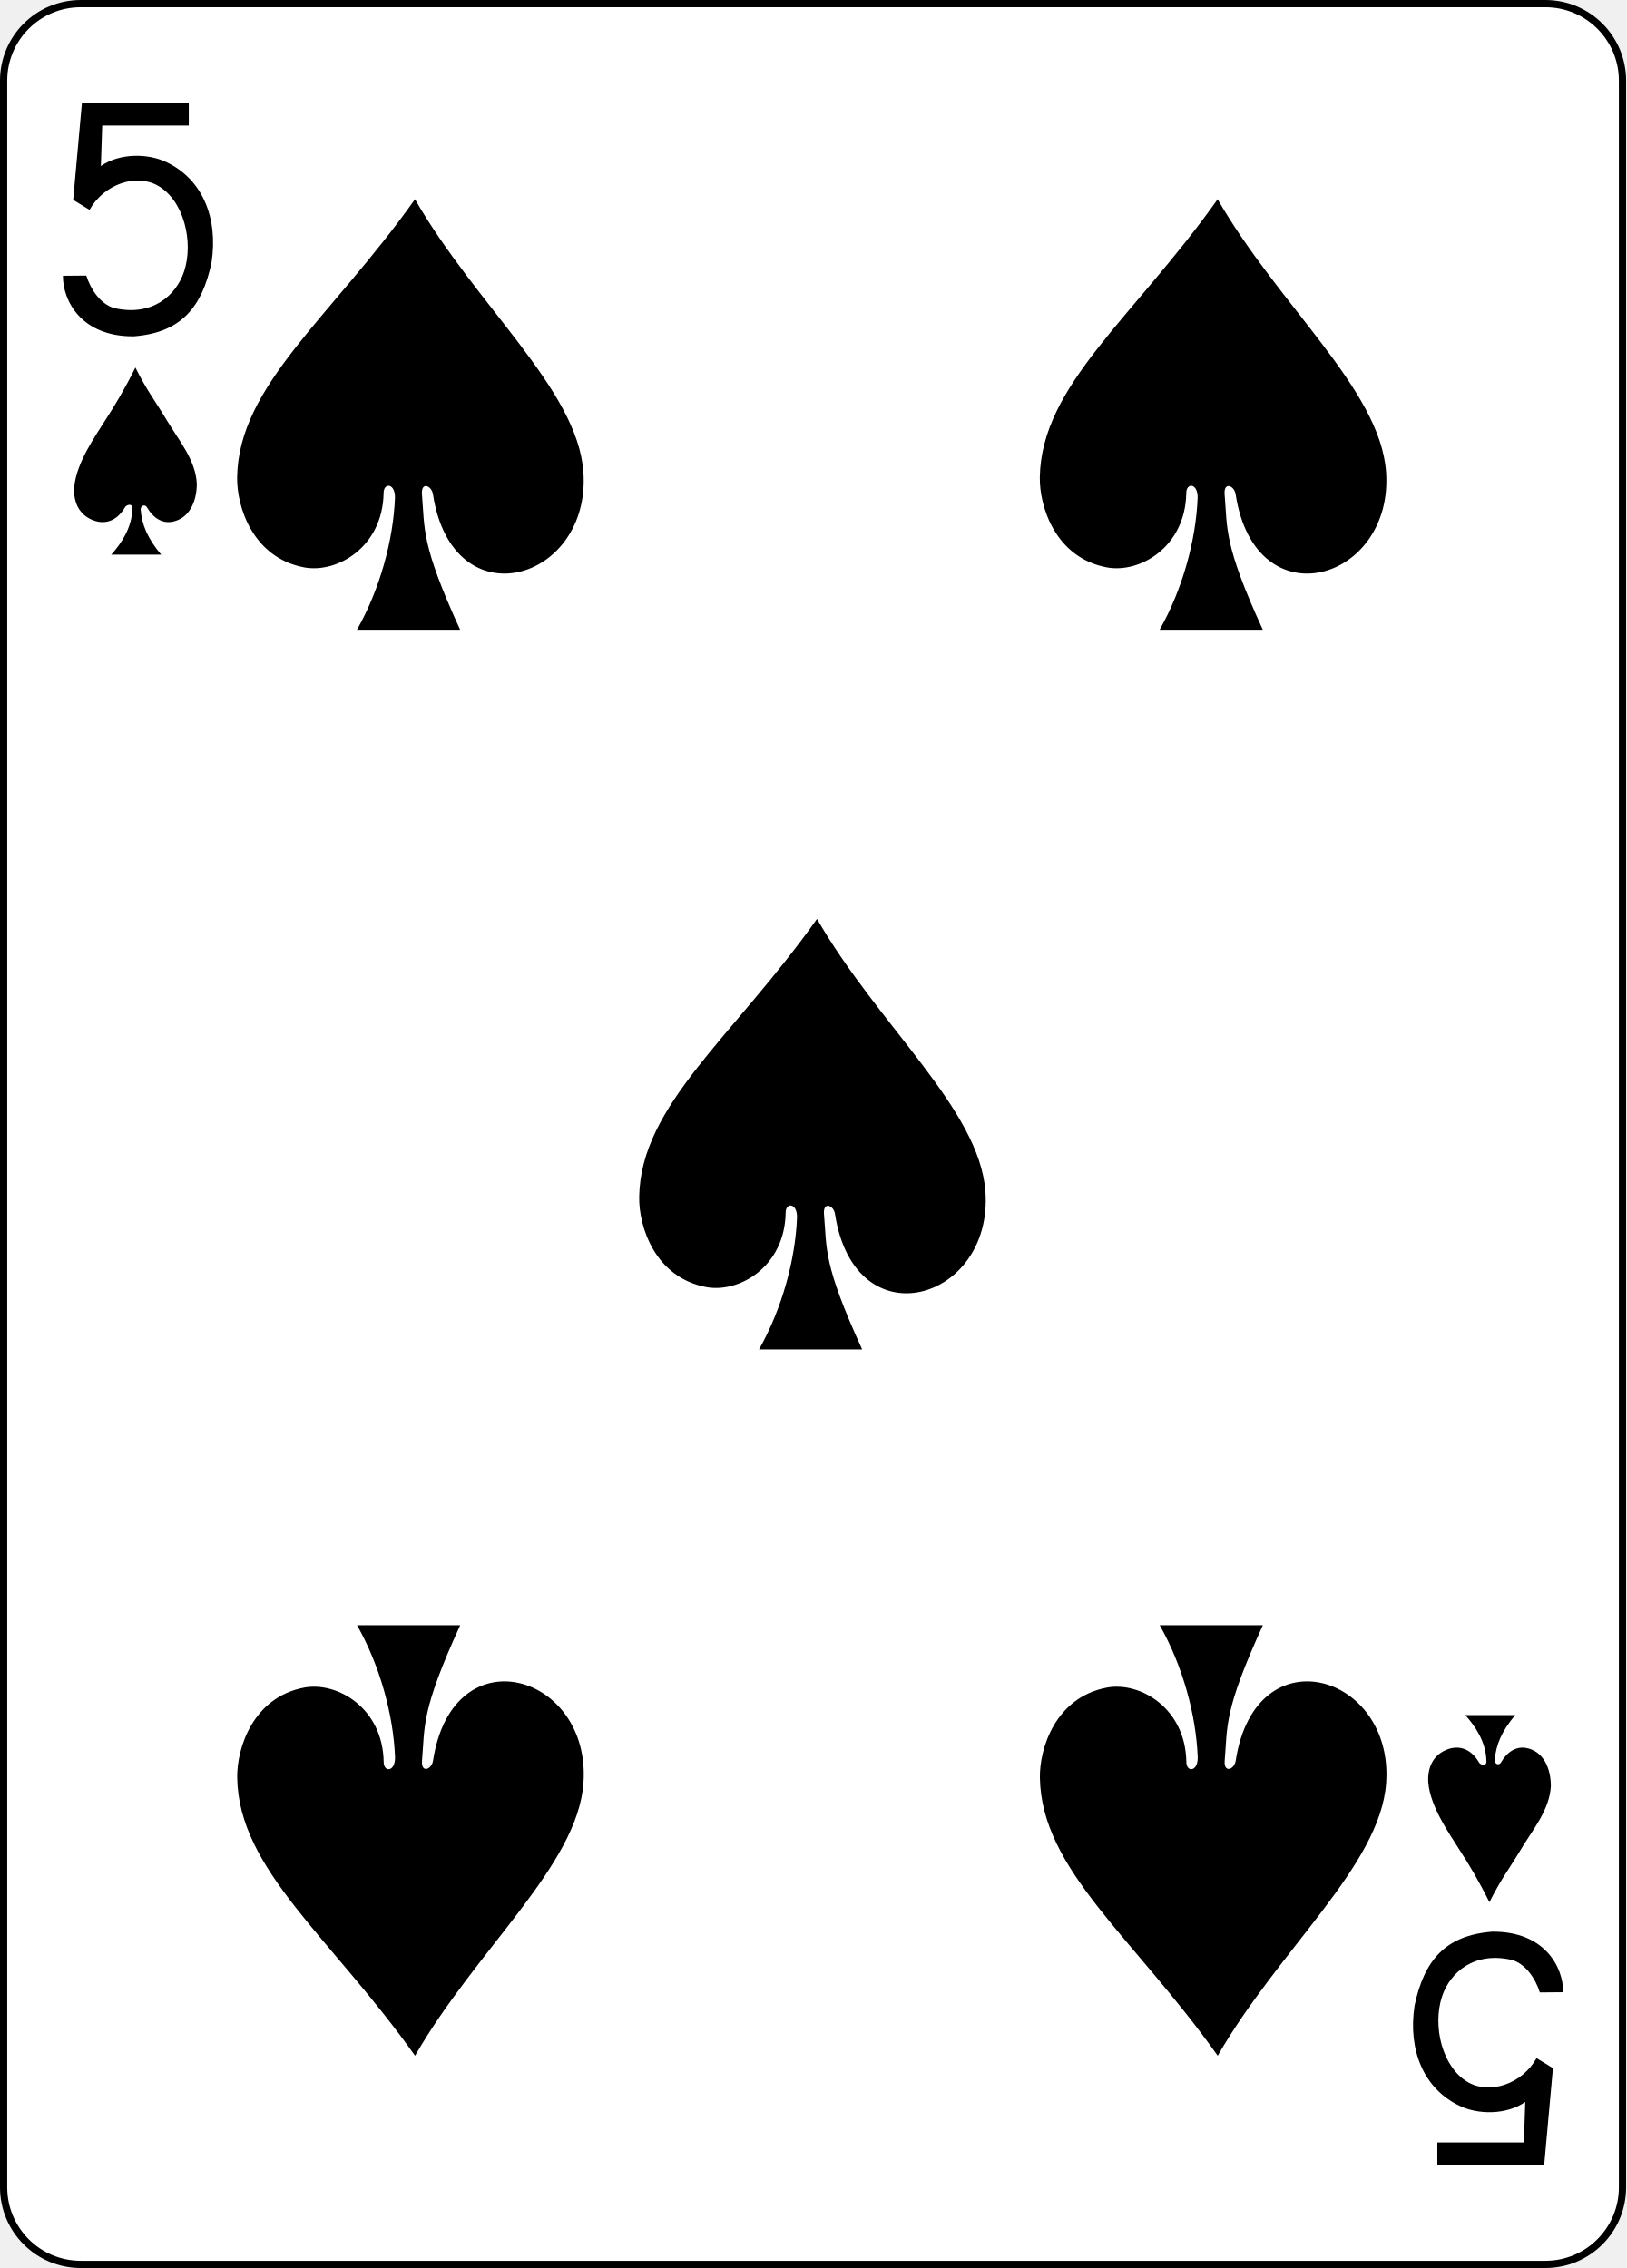
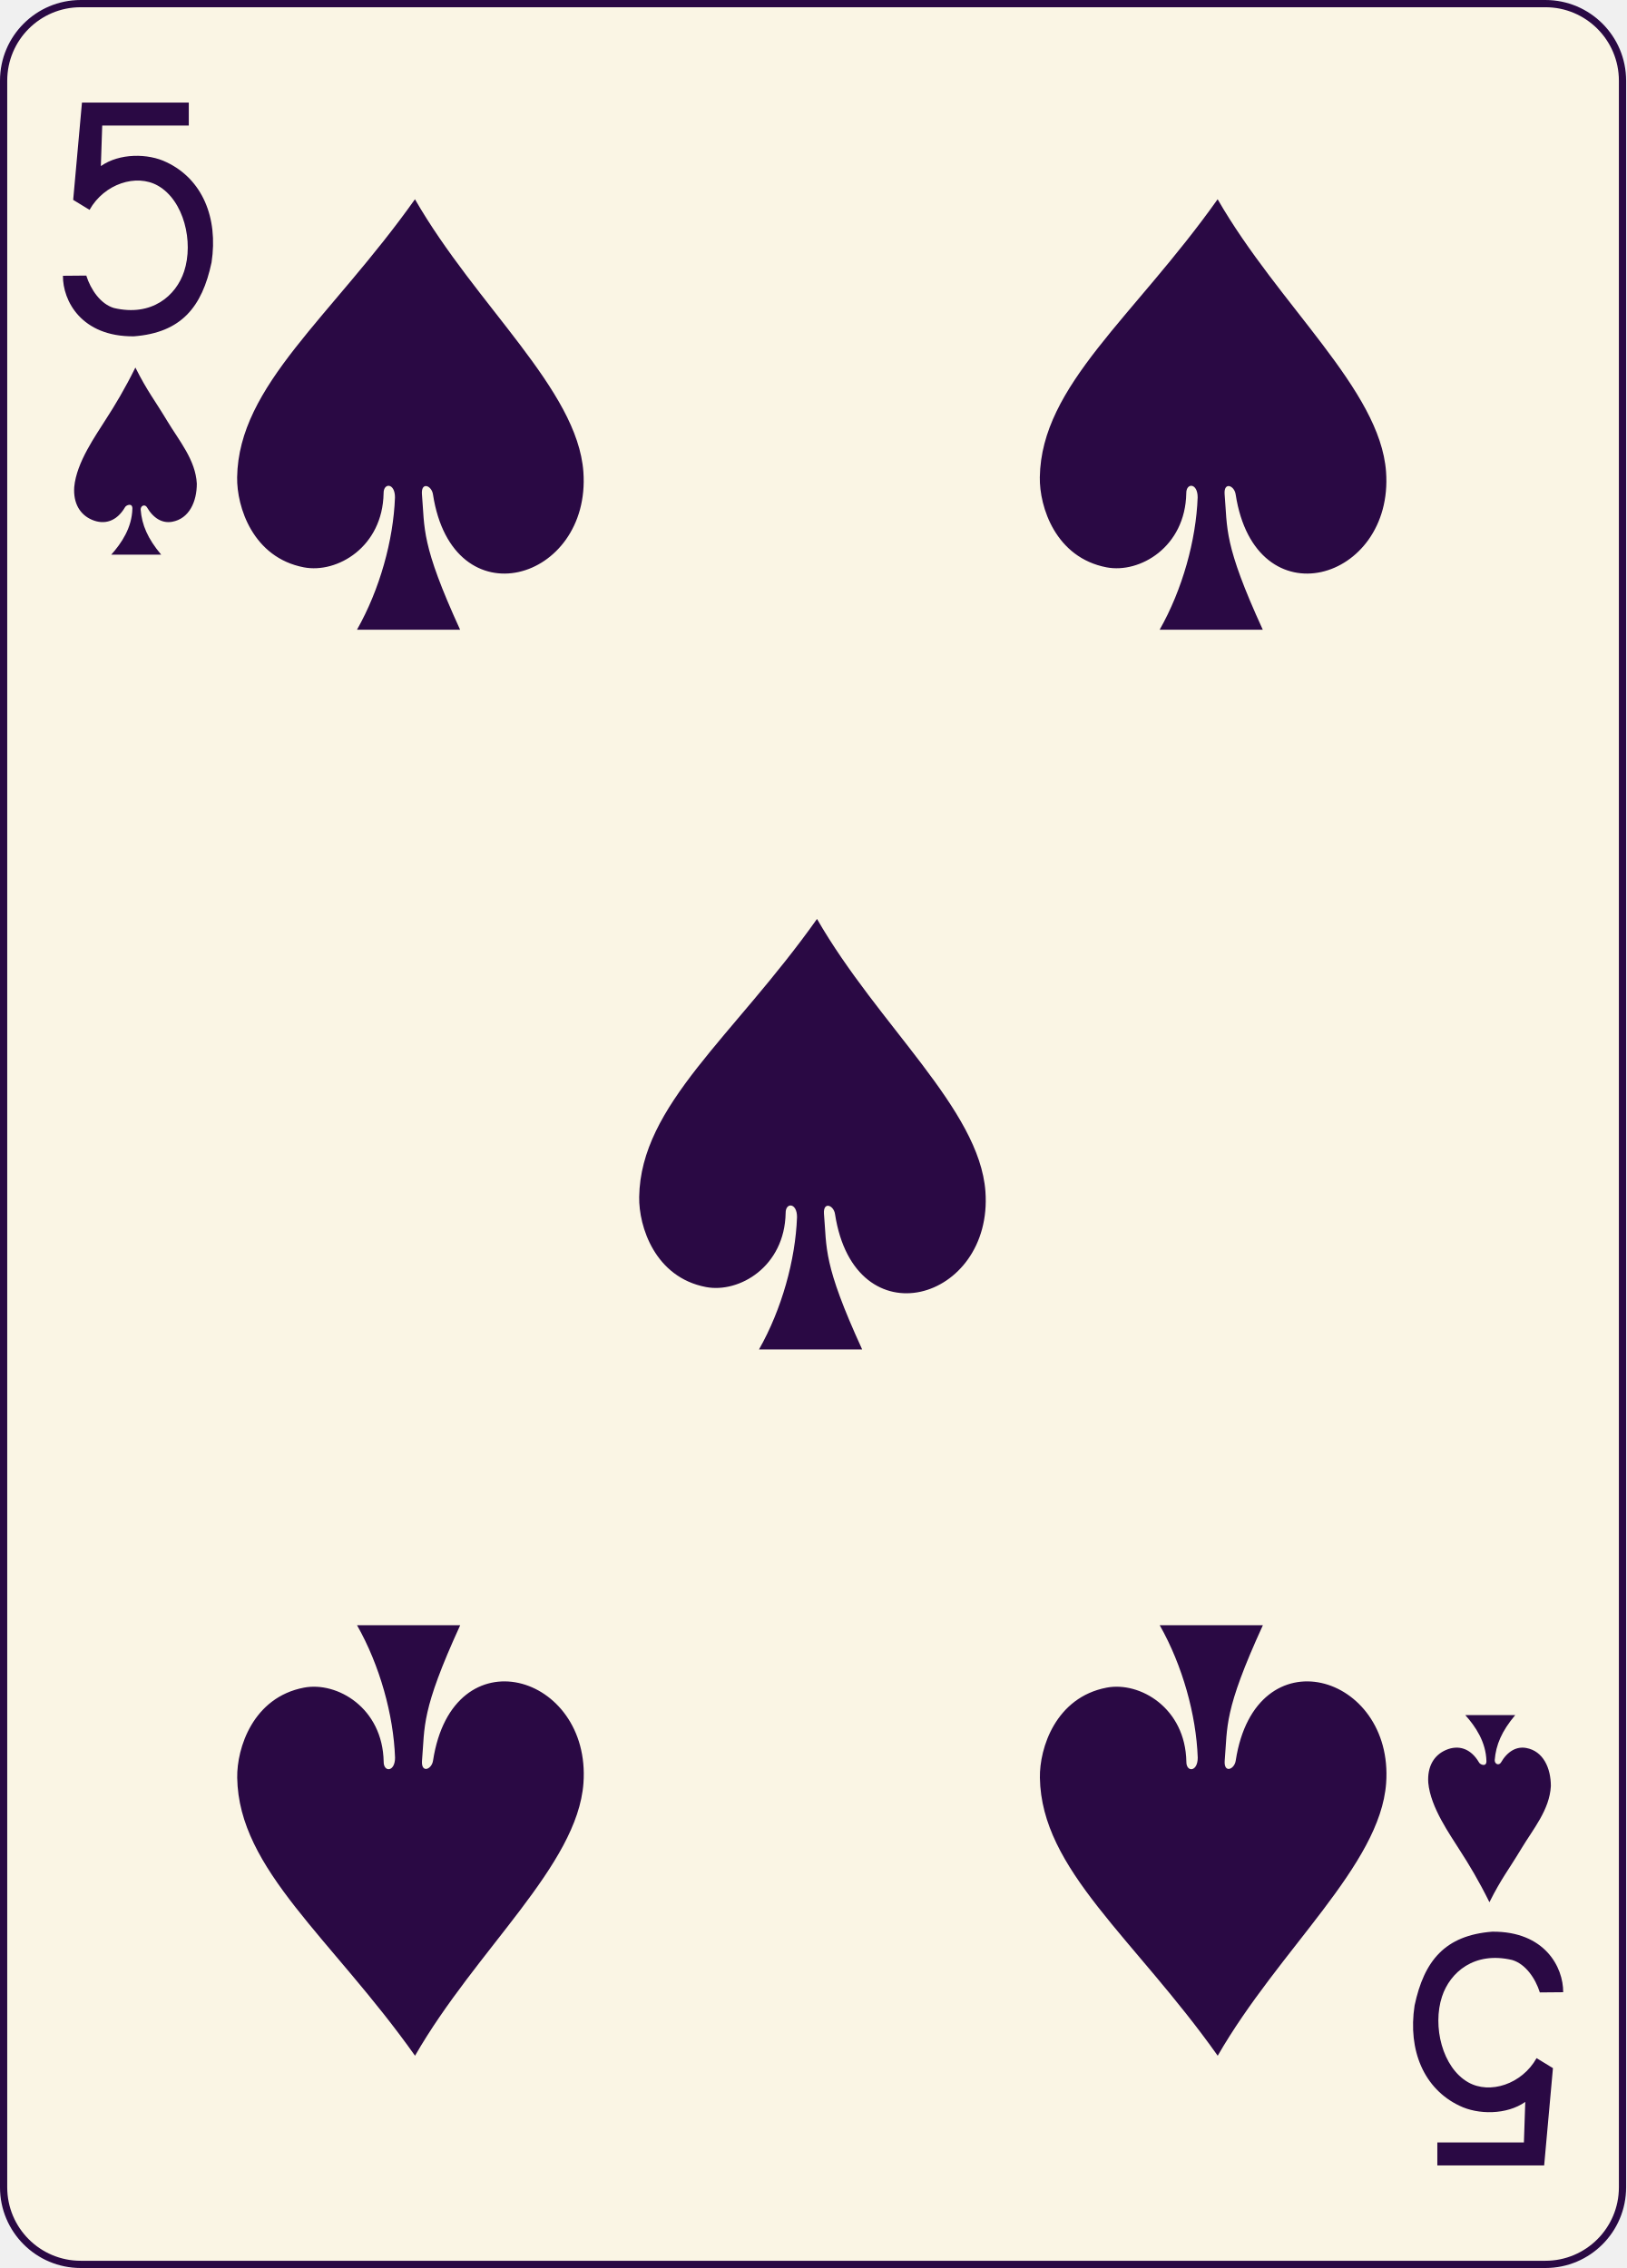
<svg xmlns="http://www.w3.org/2000/svg" width="224.225" height="312.808" id="svg4423" version="1.1" style="display:inline">
  <defs id="defs4425" />
  <g id="layer1" transform="translate(-259.9347,-369.7772)">
    <g transform="translate(-1607.225,92.13511)" id="g3551" style="display:inline">
      <g id="g8099">
        <g id="g8915-3" style="display:inline" transform="translate(-5059.956,3024.952)">
-           <rect ry="10.63" rx="10.63" style="display:inline;fill:#ffffff;fill-opacity:1;stroke:#000000;stroke-width:0.997;stroke-miterlimit:4;stroke-dasharray:none;stroke-opacity:1" id="rect6355-8" width="223.228" height="311.811" x="6927.614" y="-2746.811" />
+           <rect ry="10.63" rx="10.63" style="display:inline;fill:#FAF5E4;fill-opacity:1;stroke:#2A0944;stroke-width:0.997;stroke-miterlimit:4;stroke-dasharray:none;stroke-opacity:1" id="rect6355-8" width="223.228" height="311.811" x="6927.614" y="-2746.811" />
          <g id="g8601-9" transform="matrix(0.3010621,0,0,0.3010621,5562.581,-1947.812)">
-             <path style="display:inline;fill:#000000;fill-opacity:1" d="m 4561.226,-2529.25 10.696,-0.094 c 2.034,6.457 6.55,13.041 12.678,14.859 17.312,4.065 28.457,-5.605 32.128,-16.763 4.451,-13.531 -0.101,-32.536 -12.016,-39.287 -9.884,-5.599 -24.563,-0.877 -31.296,11.089 l -7.497,-4.583 4.024,-44.581 48.929,0 0,10.536 -39.652,0 -0.622,18.571 c 8.521,-5.986 21.65,-5.928 30.178,-1.727 16.159,7.702 23.663,25.22 20.518,45.873 -4.353,20.538 -13.942,32.175 -35.599,33.847 -24.064,0.208 -32.564,-16.336 -32.468,-27.739 z" id="path7106-3" />
-             <path id="path7122-4" d="m 5248.36,-1742.915 -10.696,0.094 c -2.034,-6.457 -6.55,-13.041 -12.678,-14.859 -17.312,-4.065 -28.457,5.605 -32.128,16.763 -4.451,13.531 0.101,32.536 12.016,39.287 9.884,5.599 24.563,0.877 31.296,-11.089 l 7.497,4.583 -4.024,44.582 -48.929,0 0,-10.536 39.652,0 0.622,-18.571 c -8.521,5.986 -21.65,5.928 -30.178,1.727 -16.159,-7.702 -23.663,-25.22 -20.518,-45.873 4.353,-20.538 13.942,-32.175 35.599,-33.847 24.064,-0.208 32.564,16.336 32.468,27.739 z" style="display:inline;fill:#000000;fill-opacity:1" />
+             <path style="display:inline;fill:#2A0944;fill-opacity:1" d="m 4561.226,-2529.25 10.696,-0.094 c 2.034,6.457 6.55,13.041 12.678,14.859 17.312,4.065 28.457,-5.605 32.128,-16.763 4.451,-13.531 -0.101,-32.536 -12.016,-39.287 -9.884,-5.599 -24.563,-0.877 -31.296,11.089 l -7.497,-4.583 4.024,-44.581 48.929,0 0,10.536 -39.652,0 -0.622,18.571 c 8.521,-5.986 21.65,-5.928 30.178,-1.727 16.159,7.702 23.663,25.22 20.518,45.873 -4.353,20.538 -13.942,32.175 -35.599,33.847 -24.064,0.208 -32.564,-16.336 -32.468,-27.739 z" id="path7106-3" />
+             <path id="path7122-4" d="m 5248.36,-1742.915 -10.696,0.094 c -2.034,-6.457 -6.55,-13.041 -12.678,-14.859 -17.312,-4.065 -28.457,5.605 -32.128,16.763 -4.451,13.531 0.101,32.536 12.016,39.287 9.884,5.599 24.563,0.877 31.296,-11.089 l 7.497,4.583 -4.024,44.582 -48.929,0 0,-10.536 39.652,0 0.622,-18.571 c -8.521,5.986 -21.65,5.928 -30.178,1.727 -16.159,-7.702 -23.663,-25.22 -20.518,-45.873 4.353,-20.538 13.942,-32.175 35.599,-33.847 24.064,-0.208 32.564,16.336 32.468,27.739 z" style="display:inline;fill:#2A0944;fill-opacity:1" />
          </g>
        </g>
      </g>
-       <path id="path3202" d="m 1921.623,346.26 c 0.015,-2.026 -1.587,-2.064 -1.569,-0.586 -0.134,7.429 -6.417,11.086 -10.981,10.219 -7.036,-1.338 -9.282,-8.322 -9.215,-12.435 0.207,-12.696 12.988,-22.058 24.52,-38.335 8.45,14.691 22.397,26.23 23.223,37.586 1.098,15.098 -18.009,20.73 -20.737,3.133 -0.176,-1.243 -1.64,-1.801 -1.526,-0.065 0.414,4.823 -0.175,6.831 5.266,18.719 l -14.222,0 c 3.15,-5.555 5.025,-12.375 5.24,-18.236 z" style="display:inline;fill:#000000;fill-opacity:1" />
-       <path id="path3204" d="m 2032.304,346.26 c 0.015,-2.026 -1.587,-2.064 -1.569,-0.586 -0.134,7.429 -6.417,11.086 -10.981,10.219 -7.036,-1.338 -9.282,-8.322 -9.215,-12.435 0.207,-12.696 12.988,-22.058 24.52,-38.335 8.45,14.691 22.397,26.23 23.223,37.586 1.098,15.098 -18.009,20.73 -20.737,3.133 -0.176,-1.243 -1.64,-1.801 -1.526,-0.065 0.414,4.823 -0.175,6.831 5.266,18.719 l -14.222,0 c 3.15,-5.555 5.025,-12.375 5.24,-18.236 z" style="display:inline;fill:#000000;fill-opacity:1" />
-       <path id="path3206" d="m 1977.061,445.522 c 0.015,-2.026 -1.587,-2.064 -1.569,-0.586 -0.134,7.429 -6.417,11.086 -10.981,10.219 -7.036,-1.338 -9.282,-8.322 -9.215,-12.435 0.207,-12.696 12.988,-22.058 24.52,-38.335 8.45,14.691 22.397,26.23 23.223,37.586 1.098,15.098 -18.009,20.73 -20.737,3.133 -0.176,-1.243 -1.64,-1.801 -1.526,-0.065 0.414,4.823 -0.175,6.831 5.266,18.719 l -14.222,0 c 3.15,-5.555 5.025,-12.375 5.24,-18.236 z" style="display:inline;fill:#000000;fill-opacity:1" />
-       <path id="path3264" d="m 1921.633,520.036 c 0.015,2.026 -1.587,2.064 -1.569,0.586 -0.134,-7.429 -6.417,-11.086 -10.981,-10.219 -7.036,1.338 -9.282,8.322 -9.215,12.435 0.207,12.696 12.988,22.058 24.52,38.335 8.45,-14.691 22.397,-26.23 23.223,-37.586 1.098,-15.098 -18.009,-20.73 -20.737,-3.133 -0.176,1.243 -1.64,1.801 -1.526,0.065 0.414,-4.823 -0.175,-6.831 5.266,-18.719 l -14.222,0 c 3.15,5.555 5.025,12.375 5.24,18.236 z" style="display:inline;fill:#000000;fill-opacity:1" />
-       <path id="path3266" d="m 2032.315,520.036 c 0.015,2.026 -1.587,2.064 -1.569,0.586 -0.134,-7.429 -6.417,-11.086 -10.981,-10.219 -7.036,1.338 -9.282,8.322 -9.215,12.435 0.207,12.696 12.988,22.058 24.52,38.335 8.45,-14.691 22.397,-26.23 23.223,-37.586 1.098,-15.098 -18.009,-20.73 -20.737,-3.133 -0.176,1.243 -1.64,1.801 -1.526,0.065 0.414,-4.823 -0.175,-6.831 5.266,-18.719 l -14.222,0 c 3.15,5.555 5.025,12.375 5.24,18.236 z" style="display:inline;fill:#000000;fill-opacity:1" />
-       <path id="path3316" d="m 1885.415,347.794 c 0.01,-0.872 -0.895,-0.465 -1.018,-0.19 -1.163,1.986 -2.865,2.448 -4.548,1.732 -1.667,-0.709 -2.604,-2.28 -2.454,-4.522 0.31,-3.438 3.035,-7.2 4.355,-9.326 1.252,-1.93 2.628,-4.222 4.077,-7.154 1.697,3.363 2.559,4.321 4.405,7.391 1.626,2.704 3.893,5.353 4.067,8.622 0,2.485 -1.046,4.832 -3.399,5.259 -1.331,0.242 -2.579,-0.442 -3.504,-2.037 -0.282,-0.407 -0.849,-0.195 -0.839,0.362 0.165,2.093 0.955,3.983 2.829,6.212 l -6.887,0 c 1.41,-1.576 2.849,-3.704 2.915,-6.349 z" style="display:inline;fill:#000000;fill-opacity:1" />
-       <path style="display:inline;fill:#000000;fill-opacity:1" d="m 2072.123,520.539 c 0.01,0.872 -0.895,0.465 -1.018,0.19 -1.163,-1.986 -2.865,-2.448 -4.548,-1.732 -1.667,0.709 -2.604,2.28 -2.454,4.522 0.31,3.438 3.035,7.2 4.355,9.326 1.252,1.93 2.628,4.222 4.077,7.154 1.697,-3.363 2.559,-4.321 4.405,-7.391 1.626,-2.704 3.893,-5.353 4.067,-8.622 0,-2.485 -1.046,-4.832 -3.399,-5.259 -1.331,-0.242 -2.579,0.442 -3.504,2.037 -0.282,0.407 -0.849,0.195 -0.839,-0.362 0.165,-2.093 0.955,-3.983 2.829,-6.212 l -6.887,0 c 1.41,1.576 2.849,3.704 2.915,6.349 z" id="path3338" />
+       <path id="path3202" d="m 1921.623,346.26 c 0.015,-2.026 -1.587,-2.064 -1.569,-0.586 -0.134,7.429 -6.417,11.086 -10.981,10.219 -7.036,-1.338 -9.282,-8.322 -9.215,-12.435 0.207,-12.696 12.988,-22.058 24.52,-38.335 8.45,14.691 22.397,26.23 23.223,37.586 1.098,15.098 -18.009,20.73 -20.737,3.133 -0.176,-1.243 -1.64,-1.801 -1.526,-0.065 0.414,4.823 -0.175,6.831 5.266,18.719 l -14.222,0 c 3.15,-5.555 5.025,-12.375 5.24,-18.236 z" style="display:inline;fill:#2A0944;fill-opacity:1" />
+       <path id="path3204" d="m 2032.304,346.26 c 0.015,-2.026 -1.587,-2.064 -1.569,-0.586 -0.134,7.429 -6.417,11.086 -10.981,10.219 -7.036,-1.338 -9.282,-8.322 -9.215,-12.435 0.207,-12.696 12.988,-22.058 24.52,-38.335 8.45,14.691 22.397,26.23 23.223,37.586 1.098,15.098 -18.009,20.73 -20.737,3.133 -0.176,-1.243 -1.64,-1.801 -1.526,-0.065 0.414,4.823 -0.175,6.831 5.266,18.719 l -14.222,0 c 3.15,-5.555 5.025,-12.375 5.24,-18.236 z" style="display:inline;fill:#2A0944;fill-opacity:1" />
+       <path id="path3206" d="m 1977.061,445.522 c 0.015,-2.026 -1.587,-2.064 -1.569,-0.586 -0.134,7.429 -6.417,11.086 -10.981,10.219 -7.036,-1.338 -9.282,-8.322 -9.215,-12.435 0.207,-12.696 12.988,-22.058 24.52,-38.335 8.45,14.691 22.397,26.23 23.223,37.586 1.098,15.098 -18.009,20.73 -20.737,3.133 -0.176,-1.243 -1.64,-1.801 -1.526,-0.065 0.414,4.823 -0.175,6.831 5.266,18.719 l -14.222,0 c 3.15,-5.555 5.025,-12.375 5.24,-18.236 z" style="display:inline;fill:#2A0944;fill-opacity:1" />
+       <path id="path3264" d="m 1921.633,520.036 c 0.015,2.026 -1.587,2.064 -1.569,0.586 -0.134,-7.429 -6.417,-11.086 -10.981,-10.219 -7.036,1.338 -9.282,8.322 -9.215,12.435 0.207,12.696 12.988,22.058 24.52,38.335 8.45,-14.691 22.397,-26.23 23.223,-37.586 1.098,-15.098 -18.009,-20.73 -20.737,-3.133 -0.176,1.243 -1.64,1.801 -1.526,0.065 0.414,-4.823 -0.175,-6.831 5.266,-18.719 l -14.222,0 c 3.15,5.555 5.025,12.375 5.24,18.236 z" style="display:inline;fill:#2A0944;fill-opacity:1" />
+       <path id="path3266" d="m 2032.315,520.036 c 0.015,2.026 -1.587,2.064 -1.569,0.586 -0.134,-7.429 -6.417,-11.086 -10.981,-10.219 -7.036,1.338 -9.282,8.322 -9.215,12.435 0.207,12.696 12.988,22.058 24.52,38.335 8.45,-14.691 22.397,-26.23 23.223,-37.586 1.098,-15.098 -18.009,-20.73 -20.737,-3.133 -0.176,1.243 -1.64,1.801 -1.526,0.065 0.414,-4.823 -0.175,-6.831 5.266,-18.719 l -14.222,0 c 3.15,5.555 5.025,12.375 5.24,18.236 z" style="display:inline;fill:#2A0944;fill-opacity:1" />
+       <path id="path3316" d="m 1885.415,347.794 c 0.01,-0.872 -0.895,-0.465 -1.018,-0.19 -1.163,1.986 -2.865,2.448 -4.548,1.732 -1.667,-0.709 -2.604,-2.28 -2.454,-4.522 0.31,-3.438 3.035,-7.2 4.355,-9.326 1.252,-1.93 2.628,-4.222 4.077,-7.154 1.697,3.363 2.559,4.321 4.405,7.391 1.626,2.704 3.893,5.353 4.067,8.622 0,2.485 -1.046,4.832 -3.399,5.259 -1.331,0.242 -2.579,-0.442 -3.504,-2.037 -0.282,-0.407 -0.849,-0.195 -0.839,0.362 0.165,2.093 0.955,3.983 2.829,6.212 l -6.887,0 c 1.41,-1.576 2.849,-3.704 2.915,-6.349 z" style="display:inline;fill:#2A0944;fill-opacity:1" />
+       <path style="display:inline;fill:#2A0944;fill-opacity:1" d="m 2072.123,520.539 c 0.01,0.872 -0.895,0.465 -1.018,0.19 -1.163,-1.986 -2.865,-2.448 -4.548,-1.732 -1.667,0.709 -2.604,2.28 -2.454,4.522 0.31,3.438 3.035,7.2 4.355,9.326 1.252,1.93 2.628,4.222 4.077,7.154 1.697,-3.363 2.559,-4.321 4.405,-7.391 1.626,-2.704 3.893,-5.353 4.067,-8.622 0,-2.485 -1.046,-4.832 -3.399,-5.259 -1.331,-0.242 -2.579,0.442 -3.504,2.037 -0.282,0.407 -0.849,0.195 -0.839,-0.362 0.165,-2.093 0.955,-3.983 2.829,-6.212 l -6.887,0 c 1.41,1.576 2.849,3.704 2.915,6.349 z" id="path3338" />
    </g>
  </g>
</svg>
